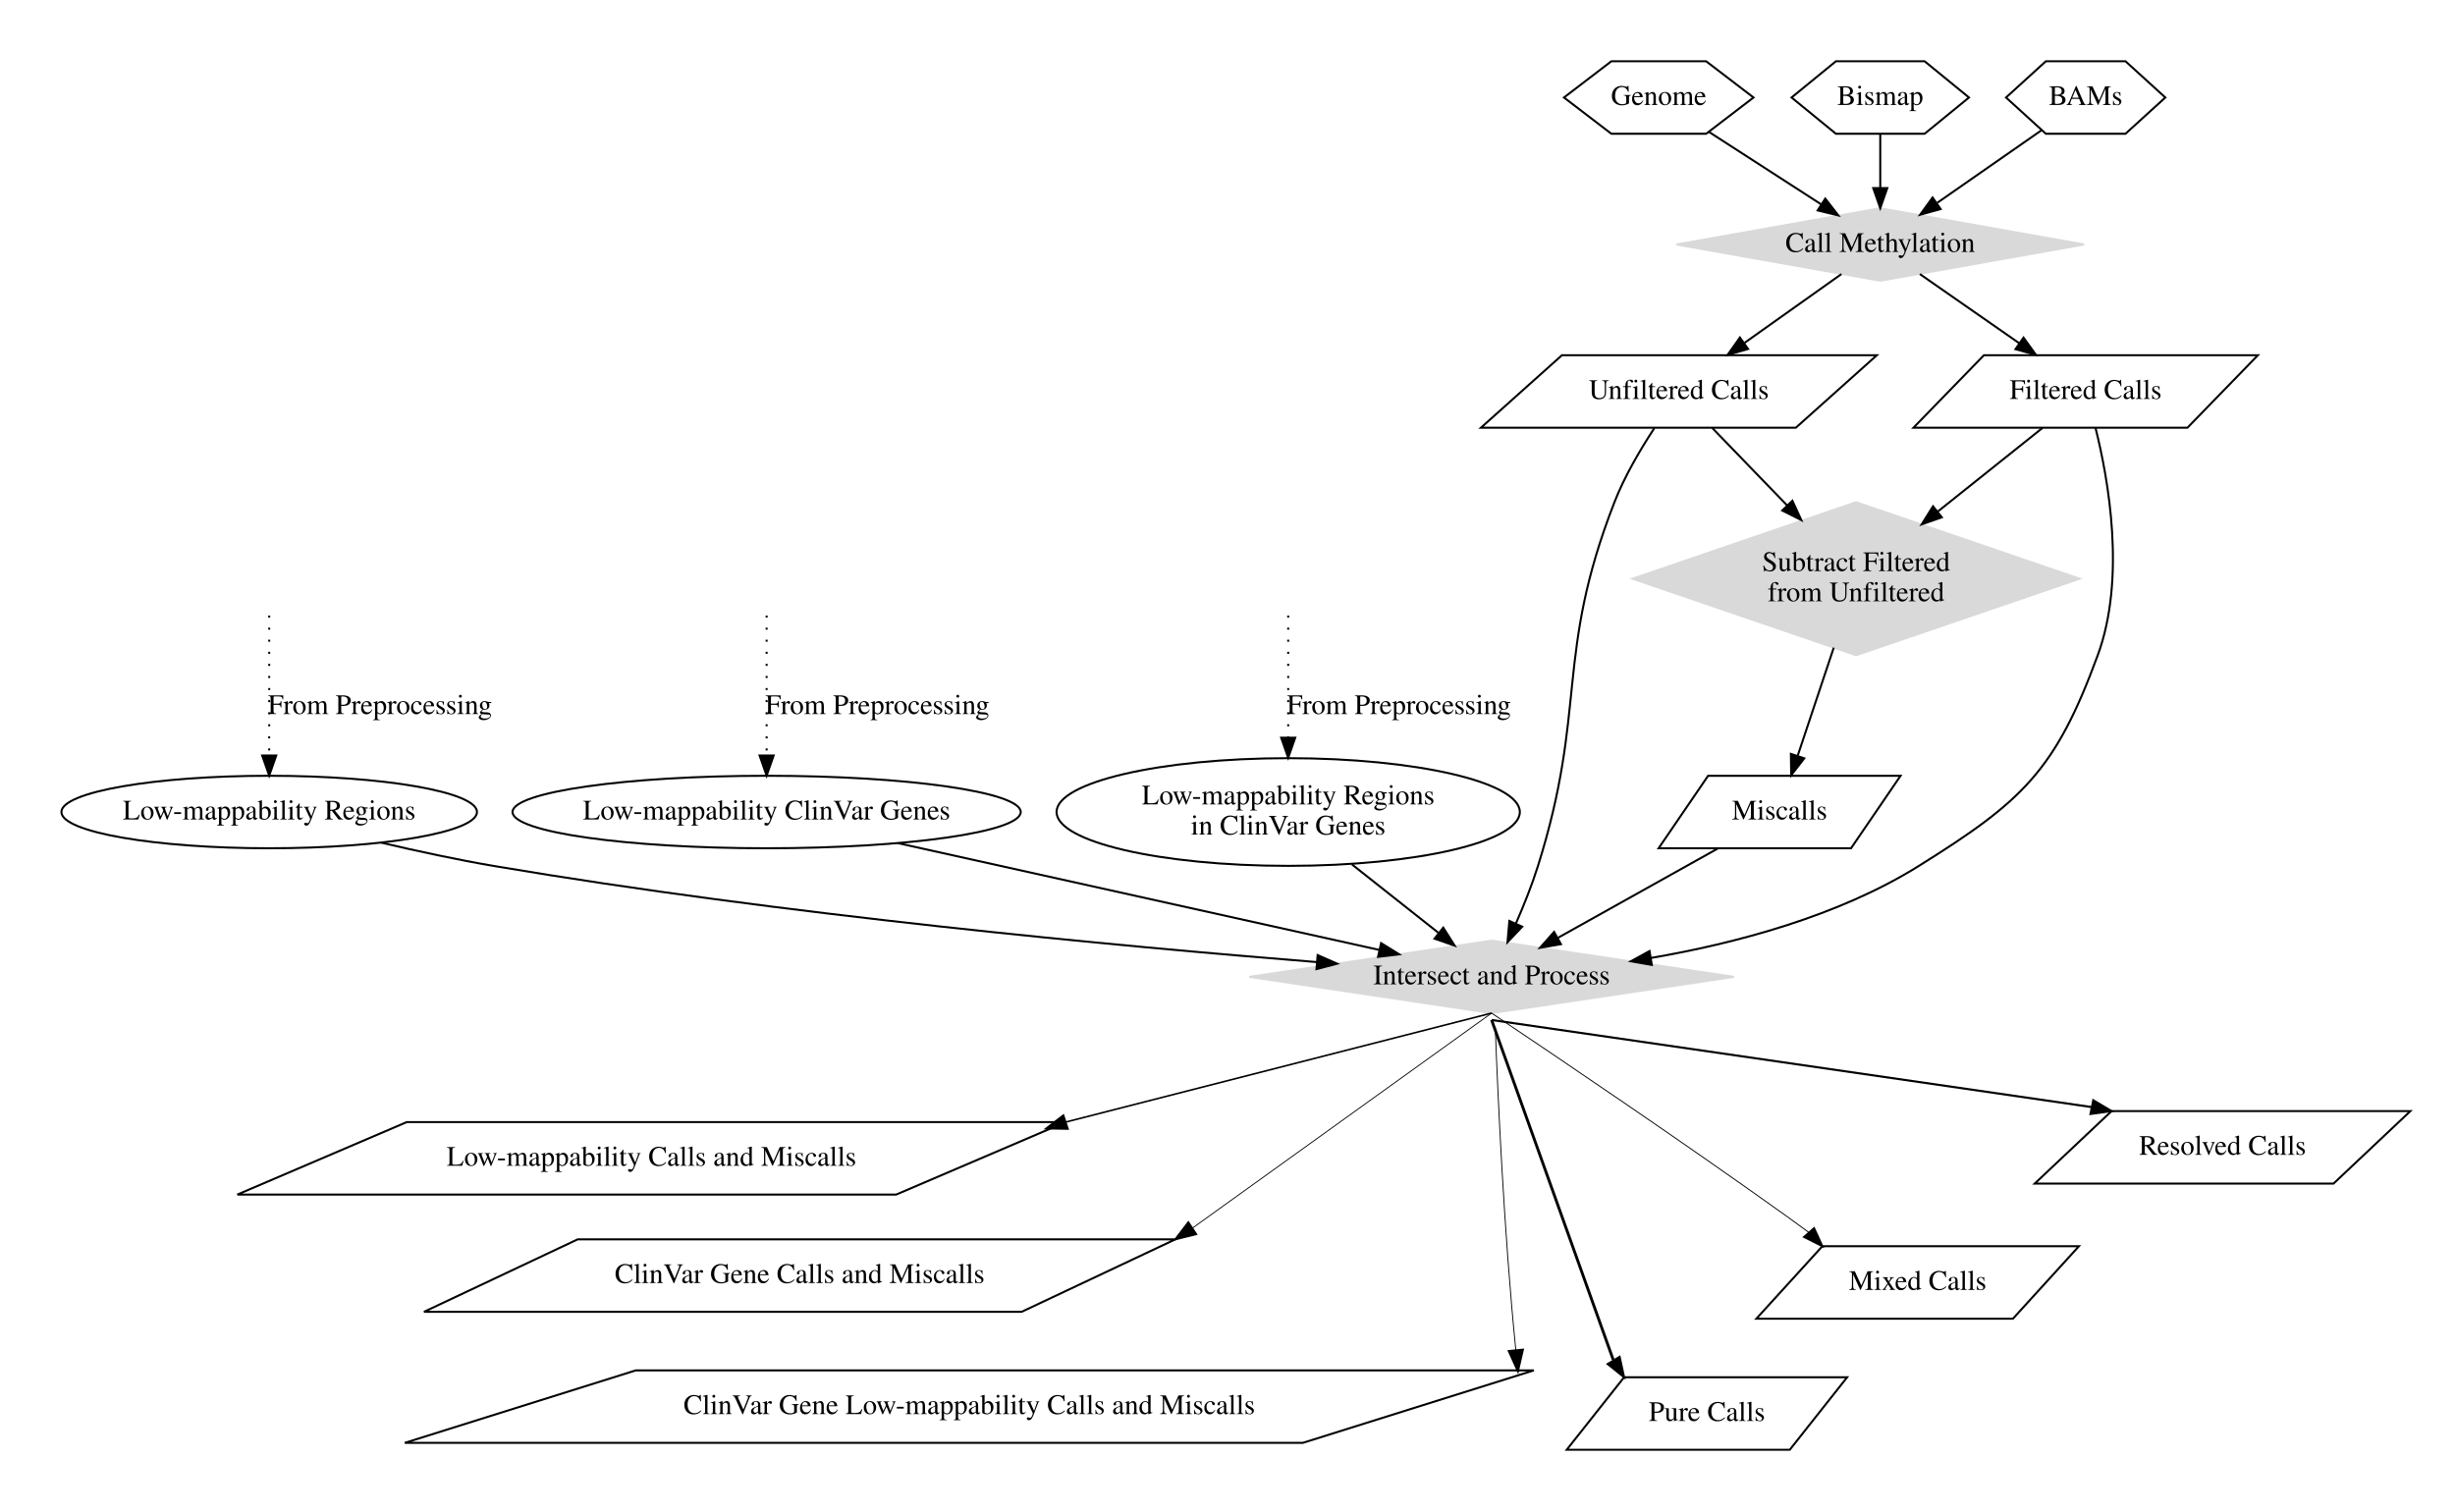
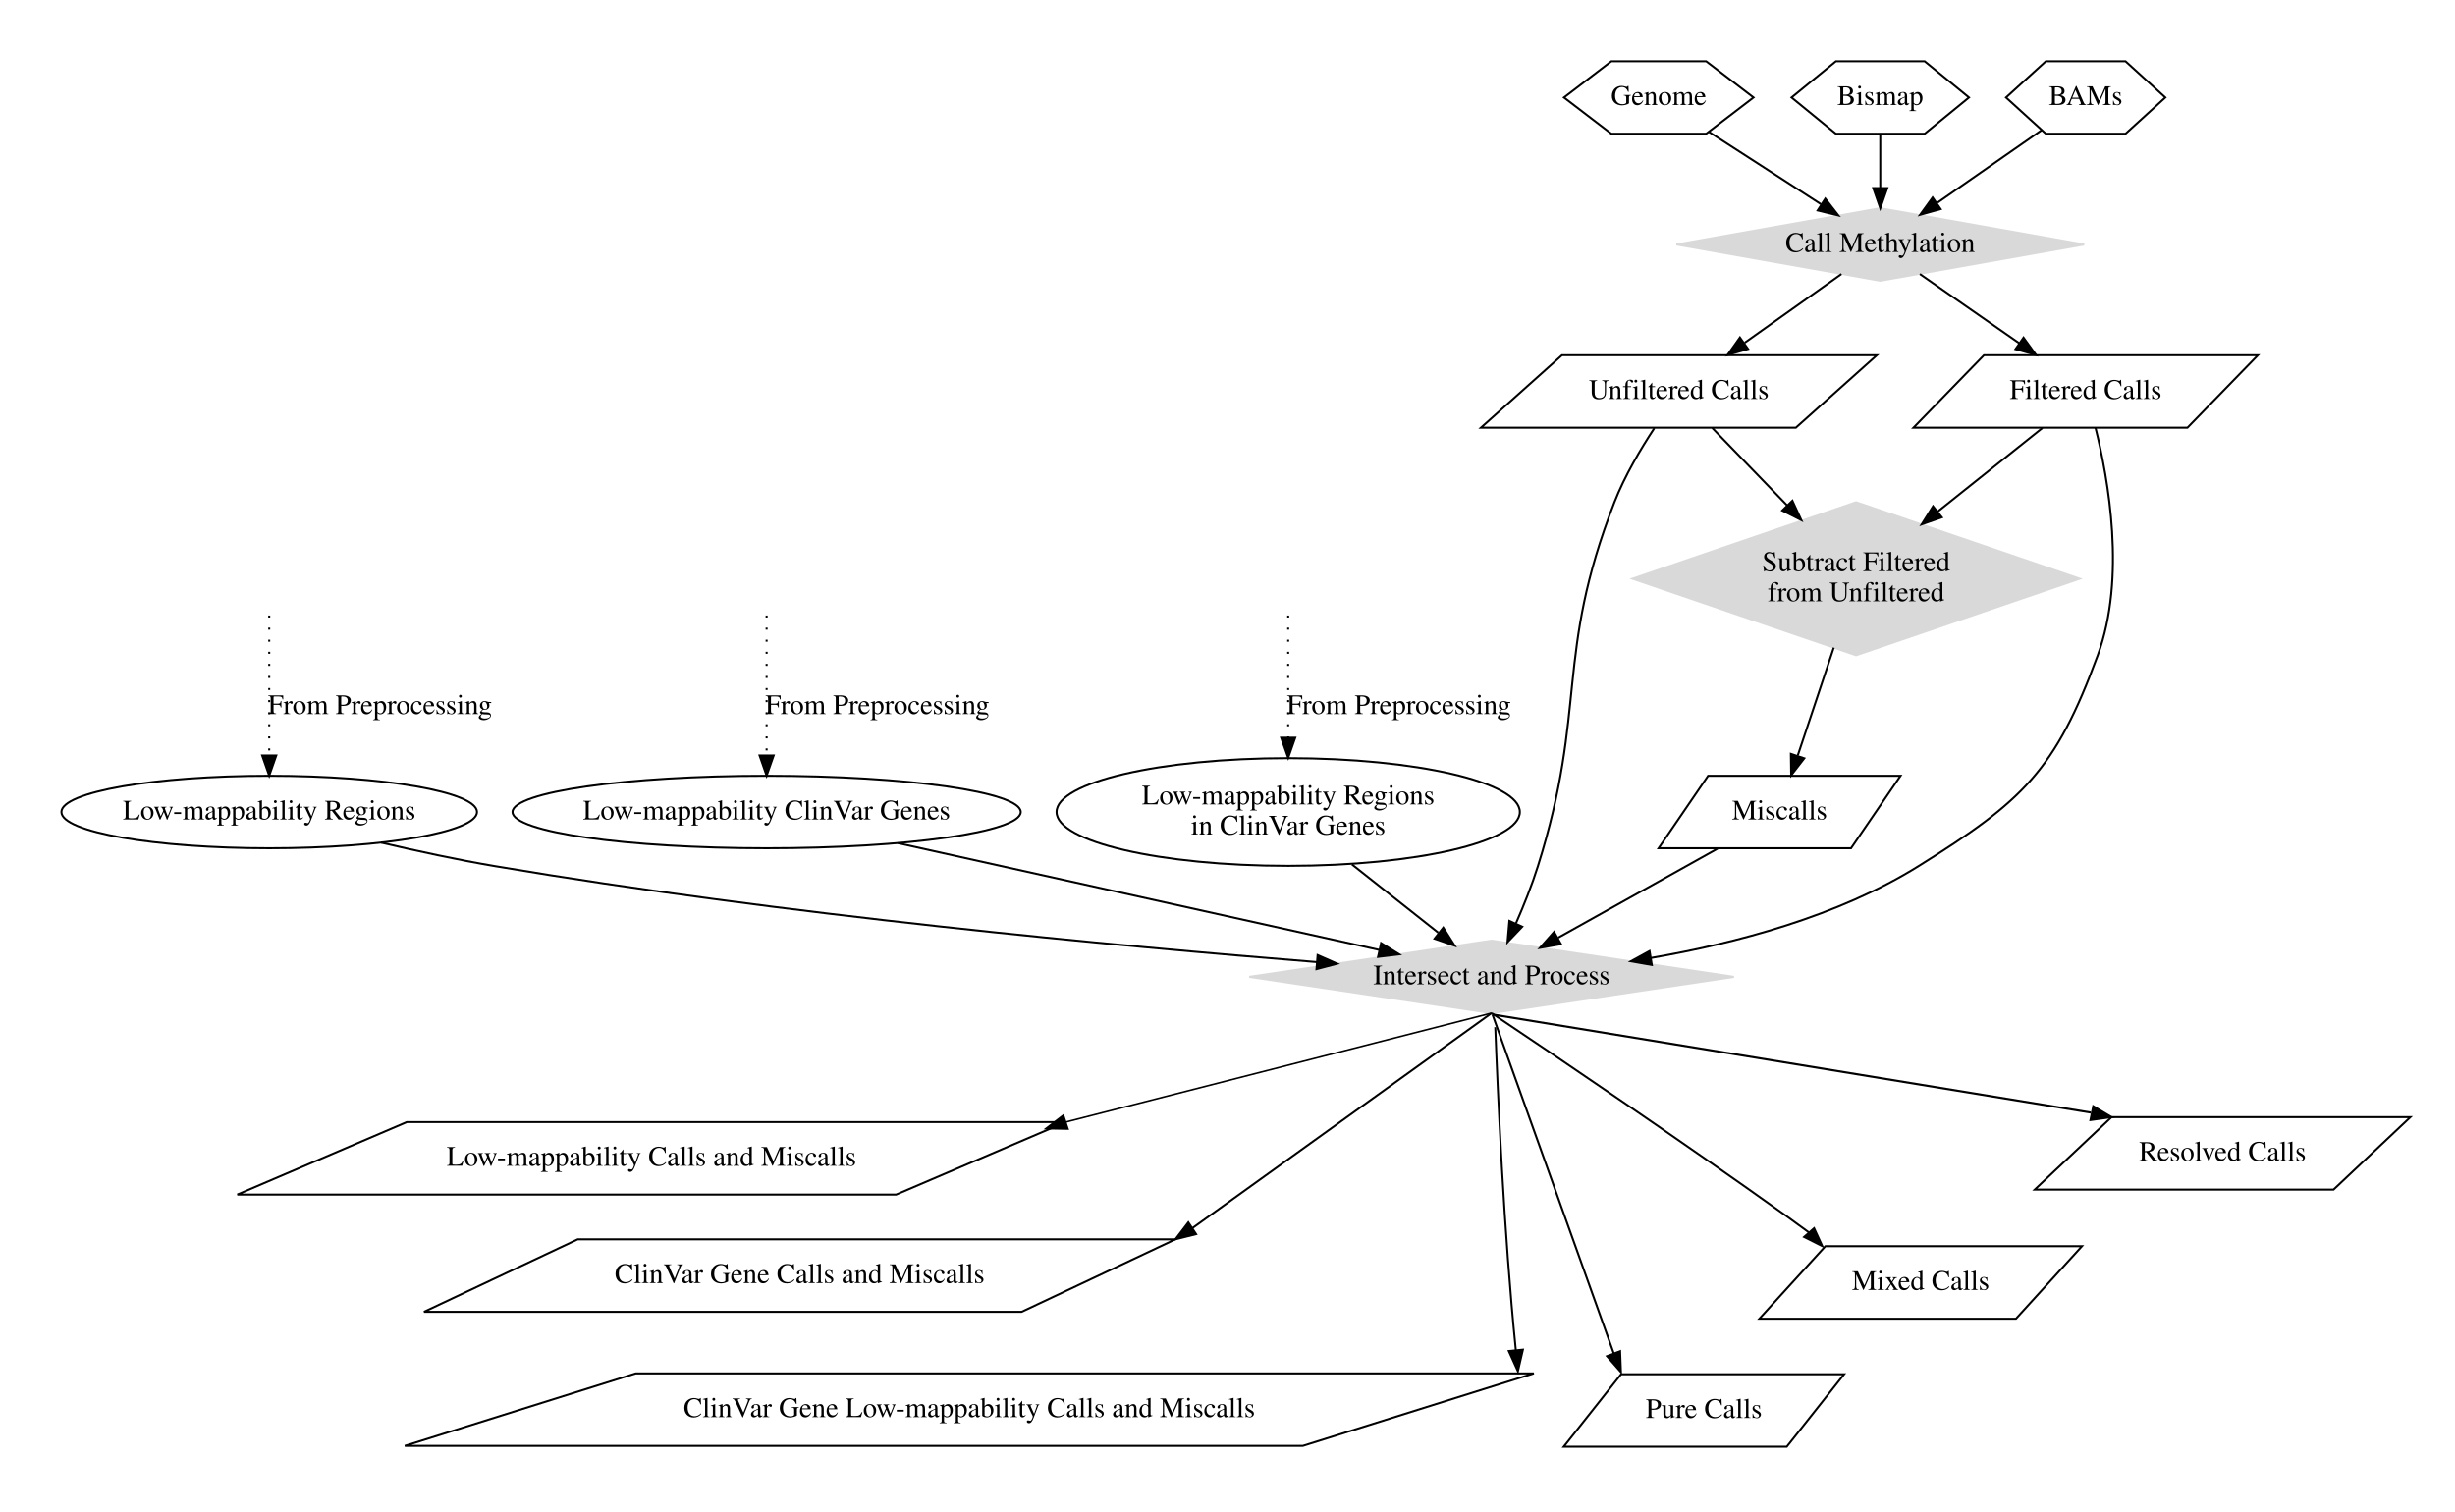
<svg xmlns="http://www.w3.org/2000/svg" width="1218.947pt" height="750.529pt" viewBox="0 0 1219.086 750.176" version="1.1" id="svg304">
  <defs id="defs308" />
  <g id="graph0" class="graph" transform="translate(-545.1466,575.9517)">
    <g id="node4" class="node">
      <ellipse fill="none" stroke="#000000" cx="678.83" cy="-172.87" rx="103.18" ry="18" id="ellipse8" />
      <text text-anchor="middle" x="678.83" y="-169.17" font-family="Times, serif" font-size="14px" id="text10">Low-mappability Regions</text>
    </g>
    <g id="edge1" class="edge">
      <path fill="none" stroke="#000000" stroke-dasharray="1, 5" d="m 678.83,-270.45 c 0,18.42 0,47.82 0,69.35" id="path15" />
      <polygon fill="#000000" stroke="#000000" points="682.33,-200.95 678.83,-190.95 675.33,-200.95 " id="polygon17" />
      <text text-anchor="middle" x="733.83" y="-221.54" font-family="Times, serif" font-size="14px" id="text19">From Preprocessing</text>
    </g>
    <g id="node5" class="node">
      <ellipse fill="none" stroke="#000000" cx="925.83" cy="-172.87" rx="126.18" ry="18" id="ellipse24" />
      <text text-anchor="middle" x="925.83" y="-169.17" font-family="Times, serif" font-size="14px" id="text26">Low-mappability ClinVar Genes</text>
    </g>
    <g id="edge2" class="edge">
      <path fill="none" stroke="#000000" stroke-dasharray="1, 5" d="m 925.83,-270.45 c 0,18.42 0,47.82 0,69.35" id="path31" />
      <polygon fill="#000000" stroke="#000000" points="929.33,-200.95 925.83,-190.95 922.33,-200.95 " id="polygon33" />
      <text text-anchor="middle" x="980.83" y="-221.54" font-family="Times, serif" font-size="14px" id="text35">From Preprocessing</text>
    </g>
    <g id="node6" class="node">
      <ellipse fill="none" stroke="#000000" cx="1184.83" cy="-172.87" rx="115.02" ry="26.74" id="ellipse40" />
      <text text-anchor="middle" x="1184.83" y="-176.67" font-family="Times, serif" font-size="14px" id="text42">Low-mappability Regions</text>
      <text text-anchor="middle" x="1184.83" y="-161.67" font-family="Times, serif" font-size="14px" id="text44">in ClinVar Genes</text>
    </g>
    <g id="edge3" class="edge">
      <path fill="none" stroke="#000000" stroke-dasharray="1, 5" d="m 1184.83,-270.45 c 0,16 0,40.3 0,60.51" id="path49" />
      <polygon fill="#000000" stroke="#000000" points="1188.33,-209.8 1184.83,-199.8 1181.33,-209.8 " id="polygon51" />
      <text text-anchor="middle" x="1239.83" y="-221.54" font-family="Times, serif" font-size="14px" id="text53">From Preprocessing</text>
    </g>
    <g id="node15" class="node">
      <polygon fill="#d9d9d9" stroke="#d9d9d9" points="1406.15,-91 1285.83,-109 1165.52,-91 1285.83,-73 " id="polygon58" />
      <text text-anchor="middle" x="1285.83" y="-87.3" font-family="Times, serif" font-size="14px" id="text60">Intersect and Process</text>
    </g>
    <g id="edge15" class="edge">
      <path fill="none" stroke="#000000" d="m 734.4,-157.67 c 17.93,4.22 37.94,8.54 56.43,11.67 142.15,24.08 309.17,39.71 408.33,47.67" id="path65" />
      <polygon fill="#000000" stroke="#000000" points="1199.44,-101.82 1209.13,-97.54 1198.88,-94.84 " id="polygon67" />
    </g>
    <g id="edge16" class="edge">
      <path fill="none" stroke="#000000" d="m 991.03,-157.41 c 68.28,15.15 174.38,38.69 238.94,53.02" id="path72" />
      <polygon fill="#000000" stroke="#000000" points="1230.96,-107.76 1239.97,-102.18 1229.44,-100.93 " id="polygon74" />
    </g>
    <g id="edge17" class="edge">
      <path fill="none" stroke="#000000" d="m 1216.51,-146.82 c 13.77,10.89 29.71,23.49 42.83,33.87" id="path79" />
      <polygon fill="#000000" stroke="#000000" points="1261.83,-115.45 1267.5,-106.5 1257.49,-109.96 " id="polygon81" />
    </g>
    <g id="node7" class="node">
      <polygon fill="none" stroke="#000000" points="1321.77,-527.74 1345.3,-509.74 1392.37,-509.74 1415.9,-527.74 1392.37,-545.74 1345.3,-545.74 " id="polygon86" />
      <text text-anchor="middle" x="1368.83" y="-524.04" font-family="Times, serif" font-size="14px" id="text88">Genome</text>
    </g>
    <g id="node10" class="node">
      <polygon fill="#d9d9d9" stroke="#d9d9d9" points="1580.05,-454.74 1478.83,-472.74 1377.62,-454.74 1478.83,-436.74 " id="polygon93" />
      <text text-anchor="middle" x="1478.83" y="-451.04" font-family="Times, serif" font-size="14px" id="text95">Call Methylation</text>
    </g>
    <g id="edge4" class="edge">
      <path fill="none" stroke="#000000" d="m 1393.8,-510.63 c 16.51,10.66 38.24,24.69 55.6,35.89" id="path100" />
      <polygon fill="#000000" stroke="#000000" points="1451.53,-477.53 1458.03,-469.17 1447.73,-471.65 " id="polygon102" />
    </g>
    <g id="node8" class="node">
      <polygon fill="none" stroke="#000000" points="1434.78,-527.74 1456.81,-509.74 1500.86,-509.74 1522.89,-527.74 1500.86,-545.74 1456.81,-545.74 " id="polygon107" />
      <text text-anchor="middle" x="1478.83" y="-524.04" font-family="Times, serif" font-size="14px" id="text109">Bismap</text>
    </g>
    <g id="edge6" class="edge">
      <path fill="none" stroke="#000000" d="m 1478.83,-509.55 c 0,8.02 0,17.76 0,26.74" id="path114" />
      <polygon fill="#000000" stroke="#000000" points="1482.33,-482.77 1478.83,-472.77 1475.33,-482.77 " id="polygon116" />
    </g>
    <g id="node9" class="node">
      <polygon fill="none" stroke="#000000" points="1541.28,-527.74 1561.06,-509.74 1600.61,-509.74 1620.39,-527.74 1600.61,-545.74 1561.06,-545.74 " id="polygon121" />
      <text text-anchor="middle" x="1580.83" y="-524.04" font-family="Times, serif" font-size="14px" id="text123">BAMs</text>
    </g>
    <g id="edge5" class="edge">
      <path fill="none" stroke="#000000" d="m 1558.95,-511.51 c -15.11,10.52 -35.35,24.61 -51.71,36" id="path128" />
      <polygon fill="#000000" stroke="#000000" points="1508.82,-472.34 1498.61,-469.5 1504.82,-478.09 " id="polygon130" />
    </g>
    <g id="node11" class="node">
      <polygon fill="none" stroke="#000000" points="1436.91,-363.74 1477.14,-399.74 1320.76,-399.74 1280.53,-363.74 " id="polygon135" />
      <text text-anchor="middle" x="1378.83" y="-378.04" font-family="Times, serif" font-size="14px" id="text137">Unfiltered Calls</text>
    </g>
    <g id="edge7" class="edge">
      <path fill="none" stroke="#000000" d="m 1459.55,-440.05 c -13.6,9.66 -32.15,22.83 -48.04,34.11" id="path142" />
      <polygon fill="#000000" stroke="#000000" points="1413.19,-402.84 1403.01,-399.9 1409.14,-408.55 " id="polygon144" />
    </g>
    <g id="node12" class="node">
      <polygon fill="none" stroke="#000000" points="1631.36,-363.74 1666.36,-399.74 1530.31,-399.74 1495.31,-363.74 " id="polygon149" />
      <text text-anchor="middle" x="1580.83" y="-378.04" font-family="Times, serif" font-size="14px" id="text151">Filtered Calls</text>
    </g>
    <g id="edge8" class="edge">
      <path fill="none" stroke="#000000" d="m 1498.5,-440.05 c 14,9.74 33.15,23.07 49.45,34.42" id="path156" />
      <polygon fill="#000000" stroke="#000000" points="1549.97,-408.49 1556.18,-399.9 1545.97,-402.75 " id="polygon158" />
    </g>
    <g id="node13" class="node">
      <polygon fill="#d9d9d9" stroke="#d9d9d9" points="1577.83,-288.74 1466.83,-326.74 1355.83,-288.74 1466.83,-250.74 " id="polygon163" />
      <text text-anchor="middle" x="1466.83" y="-292.54" font-family="Times, serif" font-size="14px" id="text165">Subtract Filtered</text>
      <text text-anchor="middle" x="1466.83" y="-277.54" font-family="Times, serif" font-size="14px" id="text167">from Unfiltered</text>
    </g>
    <g id="edge9" class="edge">
      <path fill="none" stroke="#000000" d="m 1395.39,-363.62 c 10.5,10.86 24.47,25.31 37.28,38.55" id="path172" />
      <polygon fill="#000000" stroke="#000000" points="1435.2,-327.49 1439.63,-317.87 1430.17,-322.62 " id="polygon174" />
    </g>
    <g id="edge12" class="edge">
      <path fill="none" stroke="#000000" d="m 1366.63,-363.49 c -6.74,10.25 -14.74,23.75 -19.8,36.75 -29.76,76.5 -13.35,102.44 -38,180.74 -2.97,9.46 -7.01,19.54 -10.88,28.39" id="path179" />
      <polygon fill="#000000" stroke="#000000" points="1301.03,-115.91 1293.73,-108.23 1294.65,-118.78 " id="polygon181" />
    </g>
    <g id="edge10" class="edge">
      <path fill="none" stroke="#000000" d="m 1559.39,-363.62 c -14.65,11.69 -34.53,27.56 -52.1,41.59" id="path186" />
      <polygon fill="#000000" stroke="#000000" points="1509.4,-319.24 1499.4,-315.74 1505.03,-324.71 " id="polygon188" />
    </g>
    <g id="edge13" class="edge">
      <path fill="none" stroke="#000000" d="m 1585.71,-363.69 c 6.39,25.47 15.23,74.57 1.12,112.95 -21.07,57.34 -37.17,72.4 -89,104.74 -39.97,24.95 -90.98,38.4 -132.95,45.63" id="path193" />
      <polygon fill="#000000" stroke="#000000" points="1365.4,-96.91 1354.97,-98.74 1364.27,-103.82 " id="polygon195" />
    </g>
    <g id="node14" class="node">
      <polygon fill="none" stroke="#000000" points="1464.32,-154.87 1488.91,-190.87 1393.35,-190.87 1368.76,-154.87 " id="polygon200" />
      <text text-anchor="middle" x="1428.83" y="-169.17" font-family="Times, serif" font-size="14px" id="text202">Miscalls</text>
    </g>
    <g id="edge11" class="edge">
      <path fill="none" stroke="#000000" d="m 1455.74,-254.5 c -5.68,17.02 -12.5,37.47 -17.86,53.52" id="path207" />
      <polygon fill="#000000" stroke="#000000" points="1441.09,-199.53 1434.6,-191.15 1434.45,-201.74 " id="polygon209" />
    </g>
    <g id="edge14" class="edge">
      <path fill="none" stroke="#000000" d="m 1398.16,-154.74 c -23.33,13.03 -55.38,30.93 -79.27,44.28" id="path214" />
      <polygon fill="#000000" stroke="#000000" points="1320.28,-107.23 1309.84,-105.41 1316.87,-113.34 " id="polygon216" />
    </g>
    <g id="node16" class="node" transform="translate(662.8174,17.12706)">
      <polygon fill="none" stroke="#000000" points="0.17,0 327.34,0 411.5,-36 84.33,-36 " id="polygon221" />
      <text text-anchor="middle" x="205.83" y="-14.3" font-family="Times, serif" font-size="14px" id="text223">Low-mappability Calls and Miscalls</text>
    </g>
    <g id="edge18" class="edge" transform="matrix(-0.03017678,-1.036726,0.9998957,-0.02401303,1346.469,528.8686)">
-       <path fill="none" stroke="#000000" d="m 574.765,-41.483 c -30.458,0.26 -98.046,1.296 -154.754,5.54 -0.067,9.87e-4 -0.134,0.012 -0.201,0.013" id="path228" style="stroke-width:0.444" />
+       <path fill="none" stroke="#000000" d="m 574.765,-41.483 c -30.458,0.26 -98.046,1.296 -154.754,5.54 -0.067,9.87e-4 -0.134,0.012 -0.201,0.013" id="path228" style="stroke-width:0.982;stroke-miterlimit:4;stroke-dasharray:none" />
      <polygon fill="#000000" stroke="#000000" points="420.04,-32.43 409.81,-35.21 419.54,-39.42 " id="polygon230" />
    </g>
    <g id="node17" class="node" transform="translate(325.4142,75.35908)">
      <polygon fill="none" stroke="#000000" points="430.28,0 727.05,0 803.39,-36 506.62,-36 " id="polygon235" />
      <text text-anchor="middle" x="616.83" y="-14.3" font-family="Times, serif" font-size="14px" id="text237">ClinVar Gene Calls and Miscalls</text>
    </g>
    <g id="edge19" class="edge" transform="rotate(-27.26835,1108.472,-722.8546)">
-       <path fill="none" stroke="#000000" d="M 968.384,-63.96 C 926.547,-57.753 846.214,-45.833 787.35,-37.1" id="path242" style="stroke-width:0.428" />
+       <path fill="none" stroke="#000000" d="M 968.384,-63.96 C 926.547,-57.753 846.214,-45.833 787.35,-37.1" id="path242" style="stroke-width:1;stroke-miterlimit:4;stroke-dasharray:none" />
      <polygon fill="#000000" stroke="#000000" points="777.33,-36.03 786.91,-40.57 787.65,-33.61 " id="polygon244" />
    </g>
-     <g id="node18" class="node" transform="translate(-75.35908,140.4419)">
-       <polygon fill="none" stroke="#000000" points="936.22,-36 821.51,0 1267.45,0 1382.16,-36 " id="polygon249" />
+     <g id="node18" class="node" transform="translate(-75.35908,141.9421)">
+       <polygon fill="none" stroke="#000000" points="821.51,0 1267.45,0 1382.16,-36 936.22,-36 " id="polygon249" />
      <text text-anchor="middle" x="1101.83" y="-14.3" font-family="Times, serif" font-size="14px" id="text251">ClinVar Gene Low-mappability Calls and Miscalls</text>
    </g>
-     <g id="node19" class="node" transform="translate(-77.07179,143.8673)">
-       <polygon fill="none" stroke="#000000" points="1539.46,-36 1428.7,-36 1400.21,0 1510.97,0 " id="polygon263" />
+     <g id="node19" class="node" transform="translate(-78.57196,142.3672)">
+       <polygon fill="none" stroke="#000000" points="1400.21,0 1510.97,0 1539.46,-36 1428.7,-36 " id="polygon263" />
      <text text-anchor="middle" x="1469.83" y="-14.3" font-family="Times, serif" font-size="14px" id="text265">Pure Calls</text>
    </g>
-     <g id="edge21" class="edge" transform="matrix(0.7930974,0.5975641,-0.6090948,0.7780834,197.7993,-717.9246)">
-       <path fill="none" stroke="#000000" d="m 1265.44,-138.588 c 42.075,27.449 103.596,67.611 152.65,99.618" id="path270" style="stroke-width:1.423" />
-       <polygon fill="#000000" stroke="#000000" points="1427.79,-35.22 1417.21,-35.56 1419.73,-42.09 " id="polygon272" />
+     <g id="edge21" class="edge" transform="matrix(0.7930974,0.5975641,-0.6090948,0.7780834,198.2228,-720.6642)">
+       <path fill="none" stroke="#000000" d="m 1265.44,-138.588 c 42.075,27.449 103.596,67.611 152.65,99.618" id="path270" style="stroke-width:1.01;stroke-miterlimit:4;stroke-dasharray:none" />
+       <polygon fill="#000000" stroke="#000000" points="1419.73,-42.09 1427.79,-35.22 1417.21,-35.56 " id="polygon272" transform="matrix(0.9880824,0.1741026,-0.1723942,0.981685,9.471873,-247.8699)" />
    </g>
-     <g id="node20" class="node" transform="translate(-140.4419,78.78449)">
-       <polygon fill="none" stroke="#000000" points="1717.93,-36 1590.52,-36 1557.74,0 1685.15,0 " id="polygon277" />
+     <g id="node20" class="node" transform="translate(-138.9418,78.78449)">
+       <polygon fill="none" stroke="#000000" points="1590.52,-36 1557.74,0 1685.15,0 1717.93,-36 " id="polygon277" />
      <text text-anchor="middle" x="1637.83" y="-14.3" font-family="Times, serif" font-size="14px" id="text279">Mixed Calls</text>
    </g>
    <g id="edge22" class="edge" transform="rotate(150.3849,1322.819,-91.4428)">
      <path fill="none" stroke="#000000" d="m 1364.09,-89.197 c 54.833,14.962 150.231,40.988 210.63,57.467" id="path284" style="stroke-width:0.801" />
      <polygon fill="#000000" stroke="#000000" points="1575.48,-35.15 1584.59,-29.74 1574.09,-28.29 " id="polygon286" />
    </g>
    <g id="edge22-2" class="edge" transform="translate(9.11,5.41)">
-       <path fill="none" stroke="#000000" d="m 1276.72,-74.986 c 77.579,11.262 212.547,30.851 298,43.256" id="path284-9" style="stroke-width:1.052" />
-       <polygon fill="#000000" stroke="#000000" points="1574.09,-28.29 1575.48,-35.15 1584.59,-29.74 " id="polygon286-9" />
+       <path fill="none" stroke="#000000" d="m 1277.143,-77.726 c 77.358,12.689 211.943,34.759 297.153,48.735" id="path284-9" style="stroke-width:1.052" />
+       <polygon fill="#000000" stroke="#000000" points="1575.48,-35.15 1584.59,-29.74 1574.09,-28.29 " id="polygon286-9" transform="translate(0,3.000342)" />
    </g>
-     <g id="node21" class="node" transform="translate(-180.03,11.67)">
-       <polygon fill="none" stroke="#000000" points="1773.73,-36 1735.56,0 1883.94,0 1922.11,-36 " id="polygon291" />
+     <g id="node21" class="node" transform="translate(-180.03,14.67034)">
+       <polygon fill="none" stroke="#000000" points="1883.94,0 1922.11,-36 1773.73,-36 1735.56,0 " id="polygon291" />
      <text text-anchor="middle" x="1828.83" y="-14.3" font-family="Times, serif" font-size="14px" id="text293">Resolved Calls</text>
    </g>
    <g id="edge23" class="edge" transform="matrix(0.7679186,0.5684266,-0.6007379,0.7266154,75.38184,-939.9201)">
-       <path fill="none" stroke="#000000" d="m 1556.853,-24.823 c 42.711,-2.033 119.849,-5.38 185.247,-6.451 4.79,-0.076 9.824,-0.112 14.77,-0.116" id="path298" style="stroke-width:0.478" />
-       <polygon fill="#000000" stroke="#000000" points="1766.87,-29.77 1756.44,-27.92 1757.56,-34.83 " id="polygon300" />
+       <path fill="none" stroke="#000000" d="m 1556.853,-24.823 c 42.711,-2.033 119.849,-5.38 185.247,-6.451 4.79,-0.076 9.824,-0.112 14.77,-0.116" id="path298" style="stroke-width:1.055;stroke-miterlimit:4;stroke-dasharray:none" />
+       <polygon fill="#000000" stroke="#000000" points="1756.44,-27.92 1757.56,-34.83 1766.87,-29.77 " id="polygon300" />
    </g>
  </g>
</svg>
